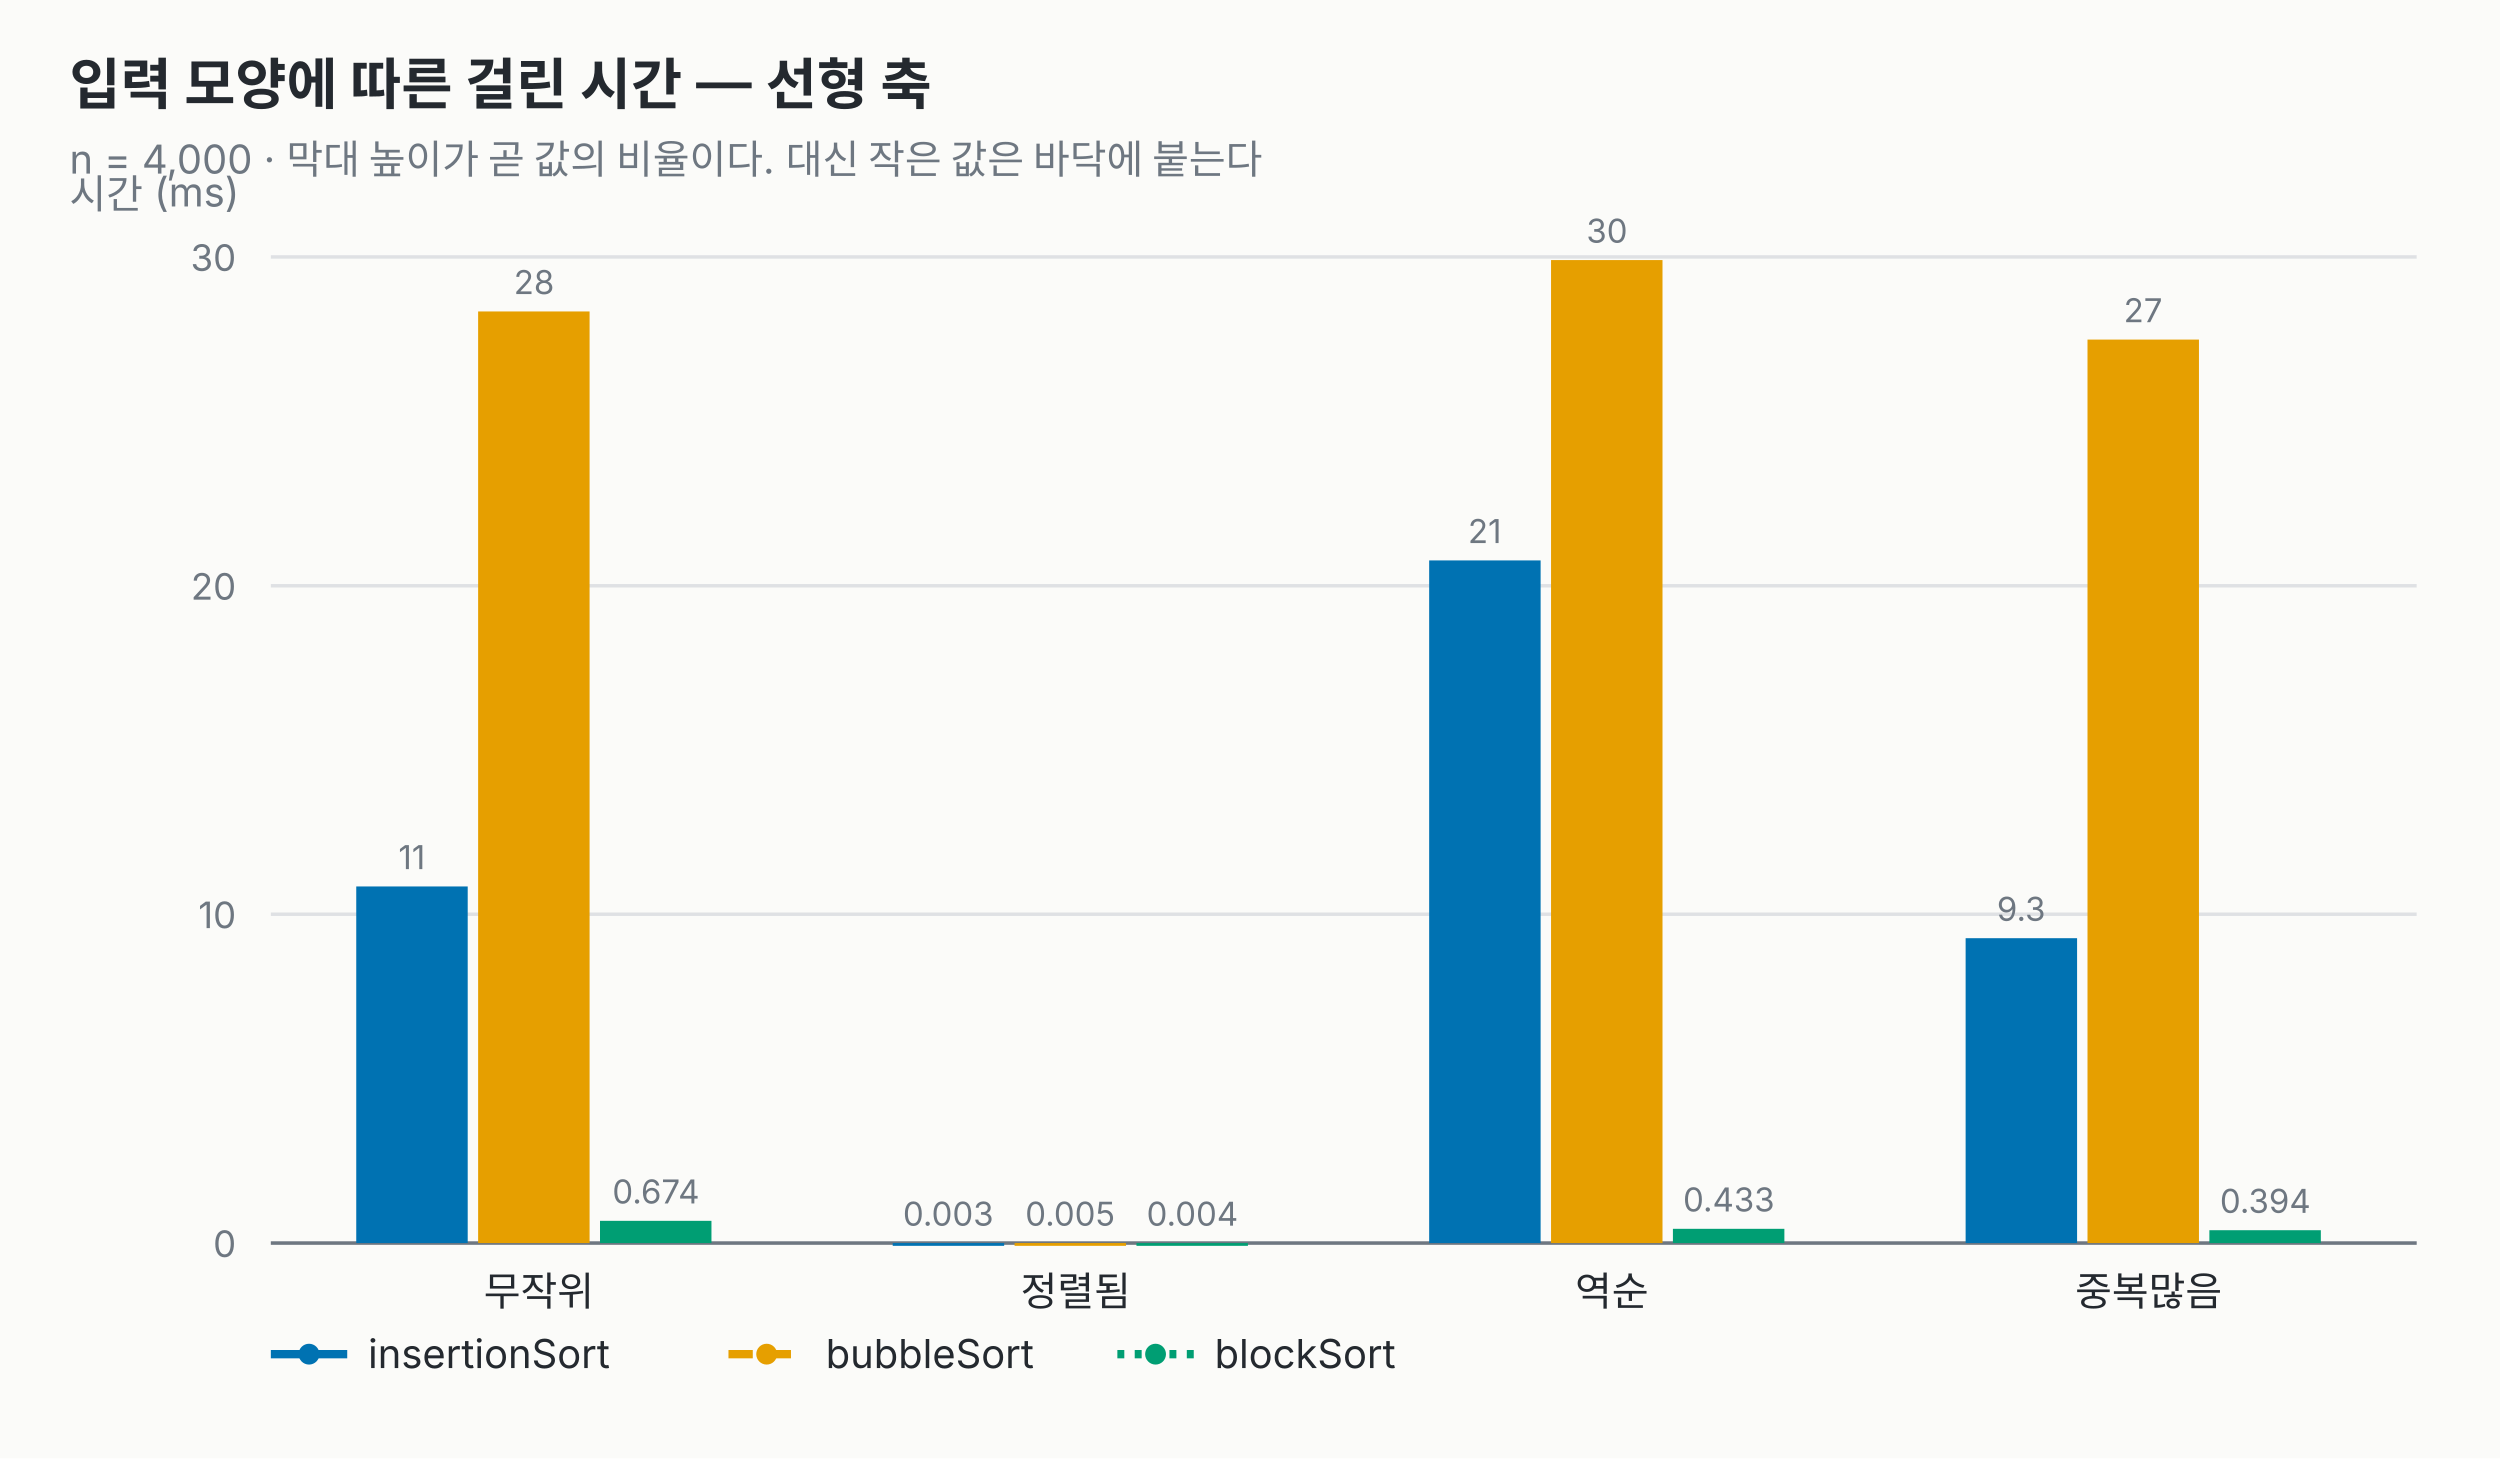
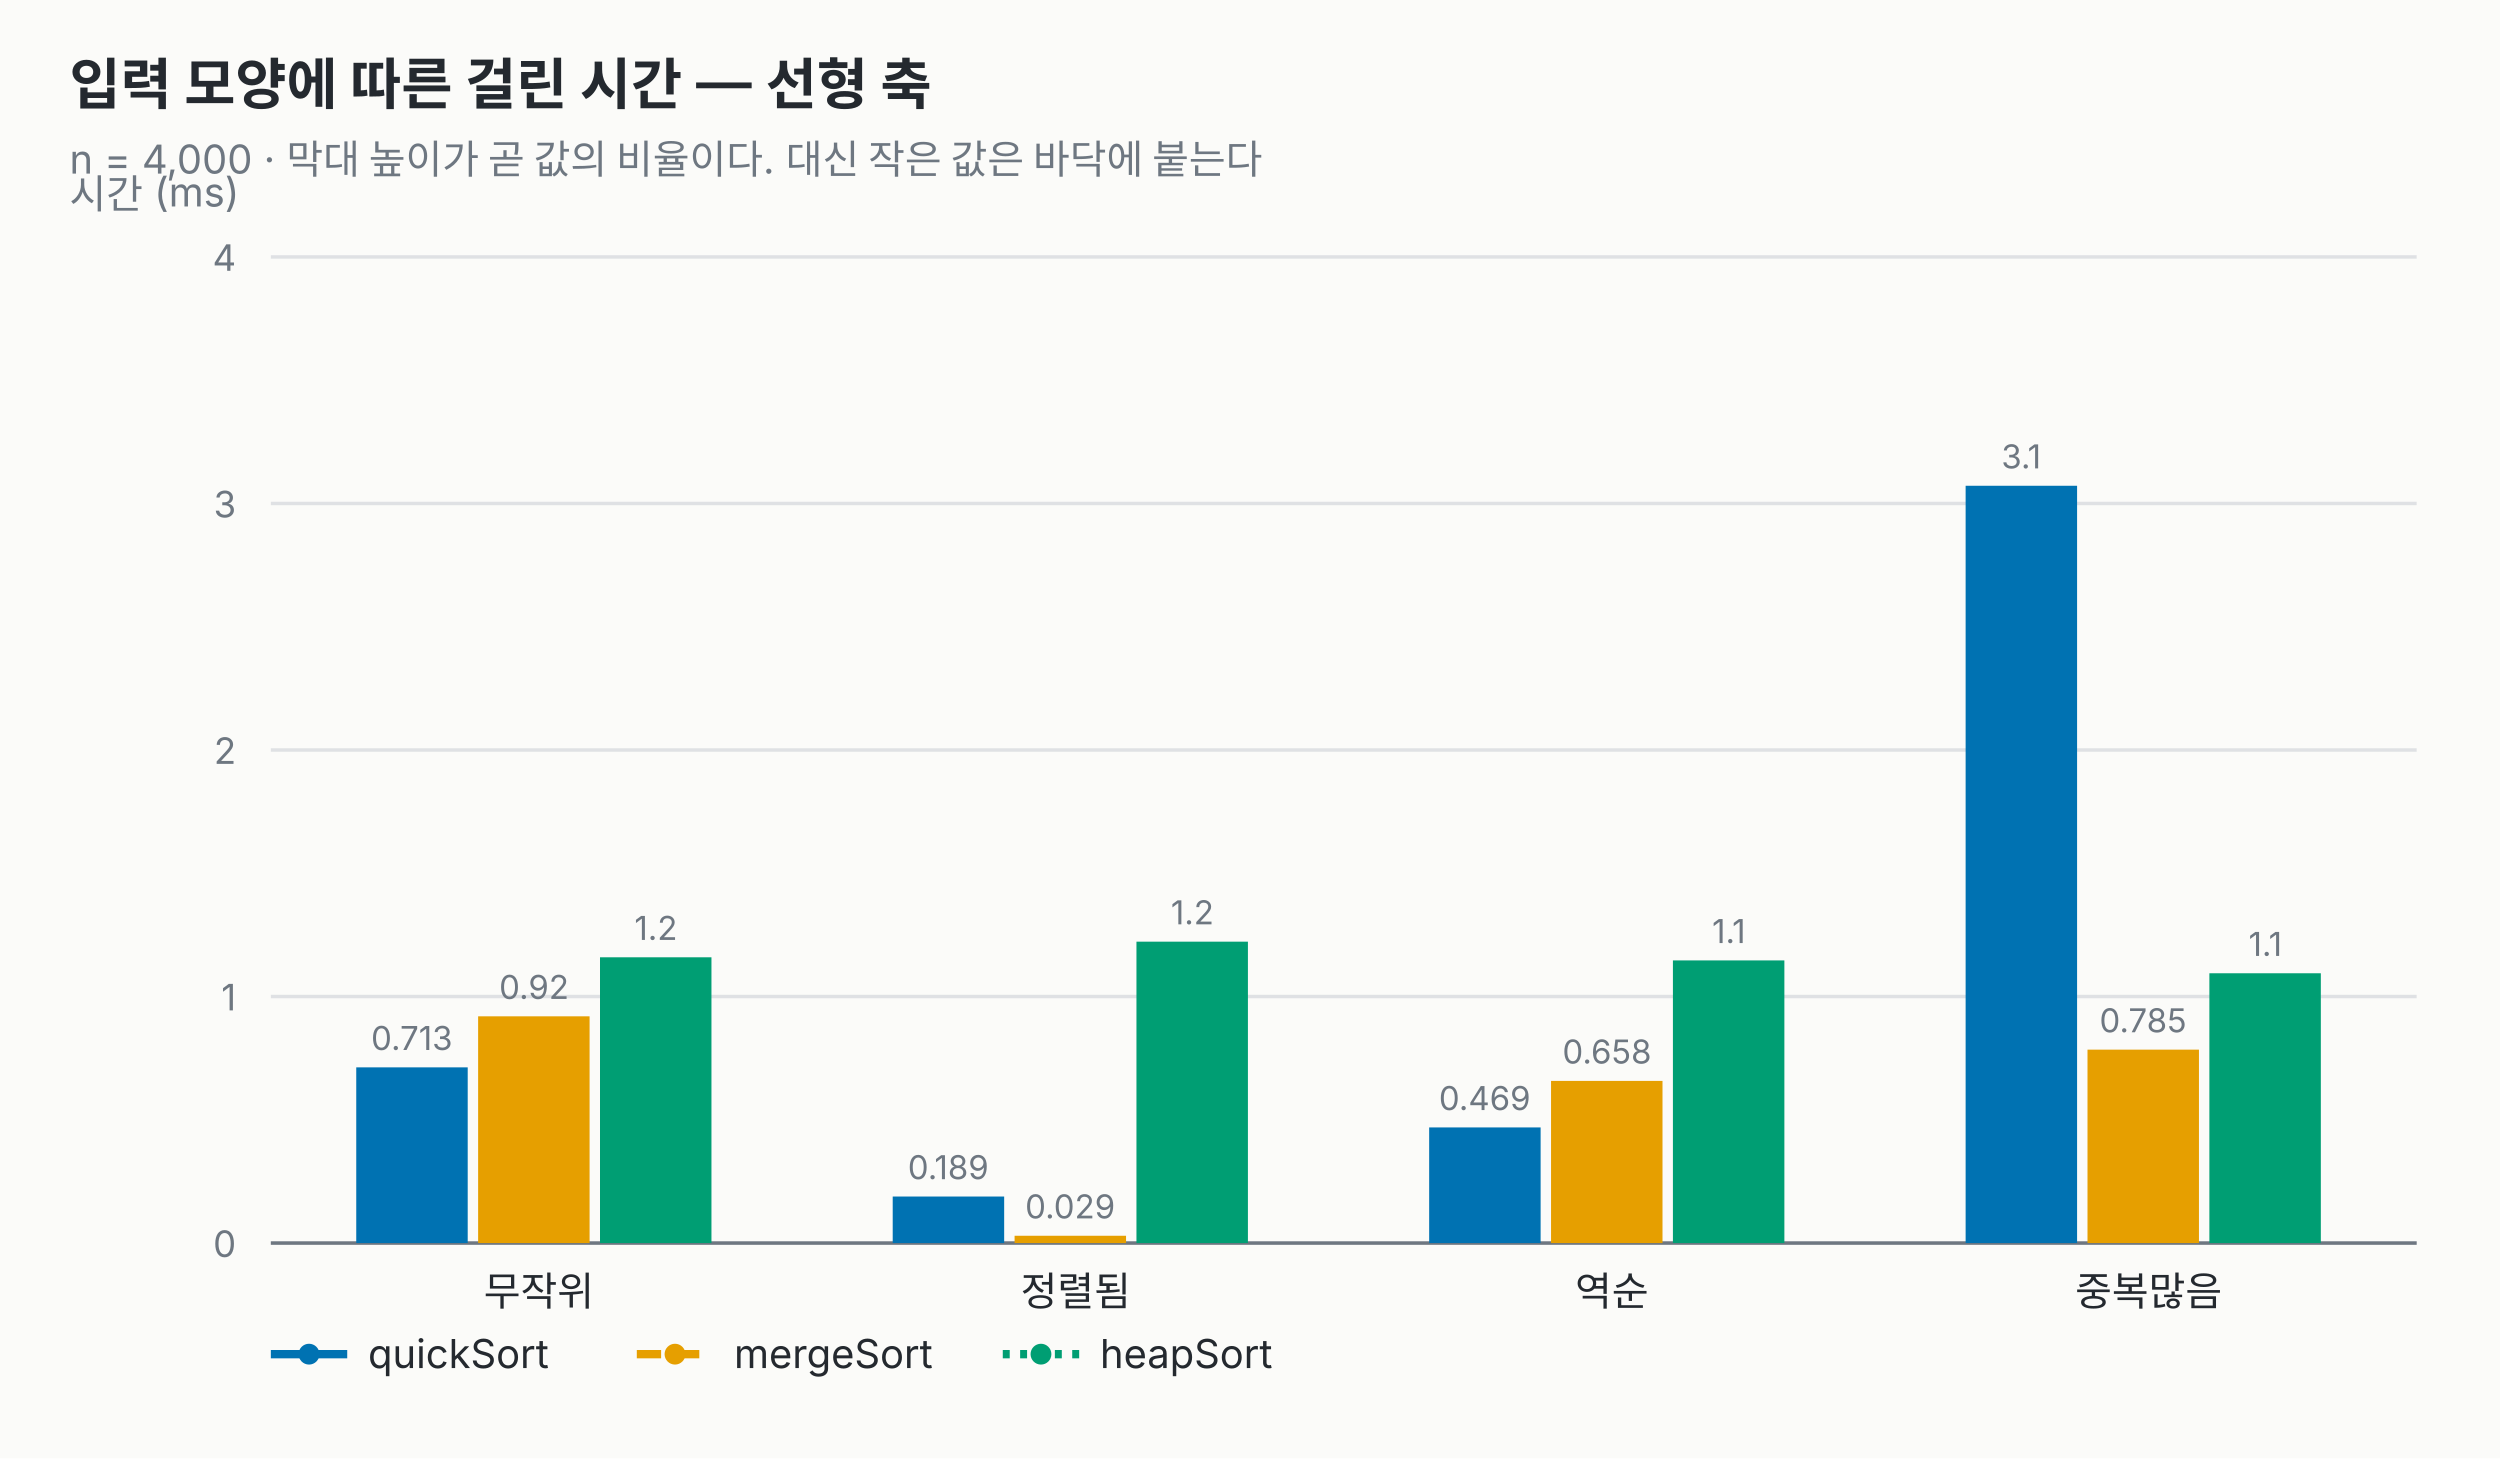
<svg xmlns="http://www.w3.org/2000/svg" width="720" height="420" viewBox="0 0 720 420" font-family="-apple-system, BlinkMacSystemFont, 'Segoe UI', 'Noto Sans KR', 'Apple SD Gothic Neo', 'Malgun Gothic', sans-serif">
  <rect width="720" height="420" fill="#fbfbf9" />
  <text x="20.0" y="30.0" font-size="16" fill="#24292f" text-anchor="start" font-weight="600">입력 모양에 따른 걸린 시간 — 선형 축</text>
  <text x="20.0" y="50.0" font-size="11.5" fill="#6e7781" text-anchor="start" font-weight="400">n = 4,000 · 막대 높이가 곧 값의 비율이다. 대신 작은 값은 바닥에 붙는다</text>
  <line x1="78.0" y1="358.0" x2="696.0" y2="358.0" stroke="#dfe1e4" stroke-width="1" stroke-dasharray="none" />
  <text x="68.0" y="362.0" font-size="10.5" fill="#6e7781" text-anchor="end" font-weight="400">0</text>
-   <line x1="78.0" y1="263.3" x2="696.0" y2="263.3" stroke="#dfe1e4" stroke-width="1" stroke-dasharray="none" />
-   <text x="68.0" y="267.3" font-size="10.5" fill="#6e7781" text-anchor="end" font-weight="400">10</text>
-   <line x1="78.0" y1="168.7" x2="696.0" y2="168.7" stroke="#dfe1e4" stroke-width="1" stroke-dasharray="none" />
-   <text x="68.0" y="172.7" font-size="10.5" fill="#6e7781" text-anchor="end" font-weight="400">20</text>
+   <line x1="78.0" y1="287.0" x2="696.0" y2="287.0" stroke="#dfe1e4" stroke-width="1" stroke-dasharray="none" />
+   <text x="68.0" y="291.0" font-size="10.5" fill="#6e7781" text-anchor="end" font-weight="400">1</text>
+   <line x1="78.0" y1="216.0" x2="696.0" y2="216.0" stroke="#dfe1e4" stroke-width="1" stroke-dasharray="none" />
+   <text x="68.0" y="220.0" font-size="10.5" fill="#6e7781" text-anchor="end" font-weight="400">2</text>
+   <line x1="78.0" y1="145.0" x2="696.0" y2="145.0" stroke="#dfe1e4" stroke-width="1" stroke-dasharray="none" />
+   <text x="68.0" y="149.0" font-size="10.5" fill="#6e7781" text-anchor="end" font-weight="400">3</text>
  <line x1="78.0" y1="74.0" x2="696.0" y2="74.0" stroke="#dfe1e4" stroke-width="1" stroke-dasharray="none" />
-   <text x="68.0" y="78.0" font-size="10.5" fill="#6e7781" text-anchor="end" font-weight="400">30</text>
+   <text x="68.0" y="78.0" font-size="10.5" fill="#6e7781" text-anchor="end" font-weight="400">4</text>
  <line x1="78.0" y1="358.0" x2="696.0" y2="358.0" stroke="#6e7781" stroke-width="1" stroke-dasharray="none" />
  <text x="20.0" y="60.0" font-size="11.5" fill="#6e7781" text-anchor="start" font-weight="400">시간 (ms)</text>
-   <rect x="102.6" y="255.3" width="32.1" height="102.7" fill="#0072B2" />
-   <text x="118.6" y="250.3" font-size="9.5" fill="#6e7781" text-anchor="middle" font-weight="400">11</text>
-   <rect x="137.7" y="89.7" width="32.1" height="268.3" fill="#E69F00" />
-   <text x="153.8" y="84.7" font-size="9.5" fill="#6e7781" text-anchor="middle" font-weight="400">28</text>
-   <rect x="172.8" y="351.6" width="32.1" height="6.4" fill="#009E73" />
-   <text x="188.9" y="346.6" font-size="9.5" fill="#6e7781" text-anchor="middle" font-weight="400">0.674</text>
+   <rect x="102.6" y="307.4" width="32.1" height="50.6" fill="#0072B2" />
+   <text x="118.6" y="302.4" font-size="9.5" fill="#6e7781" text-anchor="middle" font-weight="400">0.713</text>
+   <rect x="137.7" y="292.7" width="32.1" height="65.3" fill="#E69F00" />
+   <text x="153.8" y="287.7" font-size="9.5" fill="#6e7781" text-anchor="middle" font-weight="400">0.92</text>
+   <rect x="172.8" y="275.7" width="32.1" height="82.3" fill="#009E73" />
+   <text x="188.9" y="270.7" font-size="9.5" fill="#6e7781" text-anchor="middle" font-weight="400">1.2</text>
  <text x="155.2" y="376.0" font-size="11.5" fill="#24292f" text-anchor="middle" font-weight="400">무작위</text>
-   <rect x="257.1" y="358.0" width="32.1" height="0.8" fill="#0072B2" />
-   <text x="273.1" y="353.0" font-size="9.5" fill="#6e7781" text-anchor="middle" font-weight="400">0.003</text>
-   <rect x="292.2" y="358.0" width="32.1" height="0.8" fill="#E69F00" />
-   <text x="308.2" y="353.0" font-size="9.5" fill="#6e7781" text-anchor="middle" font-weight="400">0.005</text>
-   <rect x="327.3" y="358.0" width="32.1" height="0.8" fill="#009E73" />
-   <text x="343.4" y="353.0" font-size="9.5" fill="#6e7781" text-anchor="middle" font-weight="400">0.004</text>
+   <rect x="257.1" y="344.6" width="32.1" height="13.4" fill="#0072B2" />
+   <text x="273.1" y="339.6" font-size="9.5" fill="#6e7781" text-anchor="middle" font-weight="400">0.189</text>
+   <rect x="292.2" y="355.9" width="32.1" height="2.1" fill="#E69F00" />
+   <text x="308.2" y="350.9" font-size="9.5" fill="#6e7781" text-anchor="middle" font-weight="400">0.029</text>
+   <rect x="327.3" y="271.2" width="32.1" height="86.8" fill="#009E73" />
+   <text x="343.4" y="266.2" font-size="9.5" fill="#6e7781" text-anchor="middle" font-weight="400">1.2</text>
  <text x="309.8" y="376.0" font-size="11.5" fill="#24292f" text-anchor="middle" font-weight="400">정렬됨</text>
-   <rect x="411.6" y="161.4" width="32.1" height="196.6" fill="#0072B2" />
-   <text x="427.6" y="156.4" font-size="9.5" fill="#6e7781" text-anchor="middle" font-weight="400">21</text>
-   <rect x="446.7" y="74.9" width="32.1" height="283.1" fill="#E69F00" />
-   <text x="462.8" y="69.9" font-size="9.5" fill="#6e7781" text-anchor="middle" font-weight="400">30</text>
-   <rect x="481.8" y="353.9" width="32.1" height="4.1" fill="#009E73" />
-   <text x="497.9" y="348.9" font-size="9.5" fill="#6e7781" text-anchor="middle" font-weight="400">0.433</text>
+   <rect x="411.6" y="324.7" width="32.1" height="33.3" fill="#0072B2" />
+   <text x="427.6" y="319.7" font-size="9.5" fill="#6e7781" text-anchor="middle" font-weight="400">0.469</text>
+   <rect x="446.7" y="311.3" width="32.1" height="46.7" fill="#E69F00" />
+   <text x="462.8" y="306.3" font-size="9.5" fill="#6e7781" text-anchor="middle" font-weight="400">0.658</text>
+   <rect x="481.8" y="276.6" width="32.1" height="81.4" fill="#009E73" />
+   <text x="497.9" y="271.6" font-size="9.5" fill="#6e7781" text-anchor="middle" font-weight="400">1.1</text>
  <text x="464.2" y="376.0" font-size="11.5" fill="#24292f" text-anchor="middle" font-weight="400">역순</text>
-   <rect x="566.1" y="270.2" width="32.1" height="87.8" fill="#0072B2" />
-   <text x="582.1" y="265.2" font-size="9.5" fill="#6e7781" text-anchor="middle" font-weight="400">9.3</text>
-   <rect x="601.2" y="97.8" width="32.1" height="260.2" fill="#E69F00" />
-   <text x="617.2" y="92.8" font-size="9.5" fill="#6e7781" text-anchor="middle" font-weight="400">27</text>
-   <rect x="636.3" y="354.3" width="32.1" height="3.7" fill="#009E73" />
-   <text x="652.4" y="349.3" font-size="9.5" fill="#6e7781" text-anchor="middle" font-weight="400">0.394</text>
+   <rect x="566.1" y="139.9" width="32.1" height="218.1" fill="#0072B2" />
+   <text x="582.1" y="134.9" font-size="9.5" fill="#6e7781" text-anchor="middle" font-weight="400">3.1</text>
+   <rect x="601.2" y="302.3" width="32.1" height="55.7" fill="#E69F00" />
+   <text x="617.2" y="297.3" font-size="9.5" fill="#6e7781" text-anchor="middle" font-weight="400">0.785</text>
+   <rect x="636.3" y="280.3" width="32.1" height="77.7" fill="#009E73" />
+   <text x="652.4" y="275.3" font-size="9.5" fill="#6e7781" text-anchor="middle" font-weight="400">1.1</text>
  <text x="618.8" y="376.0" font-size="11.5" fill="#24292f" text-anchor="middle" font-weight="400">중복많음</text>
  <line x1="78.0" y1="390.0" x2="100.0" y2="390.0" stroke="#0072B2" stroke-width="2.4" stroke-dasharray="none" />
  <circle cx="89.0" cy="390.0" r="3" fill="#0072B2" />
-   <text x="106.0" y="394.0" font-size="11.5" fill="#24292f" text-anchor="start" font-weight="400">insertionSort</text>
-   <line x1="209.8" y1="390.0" x2="231.8" y2="390.0" stroke="#E69F00" stroke-width="2.4" stroke-dasharray="7 4" />
-   <circle cx="220.8" cy="390.0" r="3" fill="#E69F00" />
-   <text x="237.8" y="394.0" font-size="11.5" fill="#24292f" text-anchor="start" font-weight="400">bubbleSort</text>
-   <line x1="321.8" y1="390.0" x2="343.8" y2="390.0" stroke="#009E73" stroke-width="2.4" stroke-dasharray="2 3" />
-   <circle cx="332.8" cy="390.0" r="3" fill="#009E73" />
-   <text x="349.8" y="394.0" font-size="11.5" fill="#24292f" text-anchor="start" font-weight="400">blockSort</text>
+   <text x="106.0" y="394.0" font-size="11.5" fill="#24292f" text-anchor="start" font-weight="400">quickSort</text>
+   <line x1="183.4" y1="390.0" x2="205.4" y2="390.0" stroke="#E69F00" stroke-width="2.4" stroke-dasharray="7 4" />
+   <circle cx="194.4" cy="390.0" r="3" fill="#E69F00" />
+   <text x="211.4" y="394.0" font-size="11.5" fill="#24292f" text-anchor="start" font-weight="400">mergeSort</text>
+   <line x1="288.8" y1="390.0" x2="310.8" y2="390.0" stroke="#009E73" stroke-width="2.4" stroke-dasharray="2 3" />
+   <circle cx="299.8" cy="390.0" r="3" fill="#009E73" />
+   <text x="316.8" y="394.0" font-size="11.5" fill="#24292f" text-anchor="start" font-weight="400">heapSort</text>
</svg>
